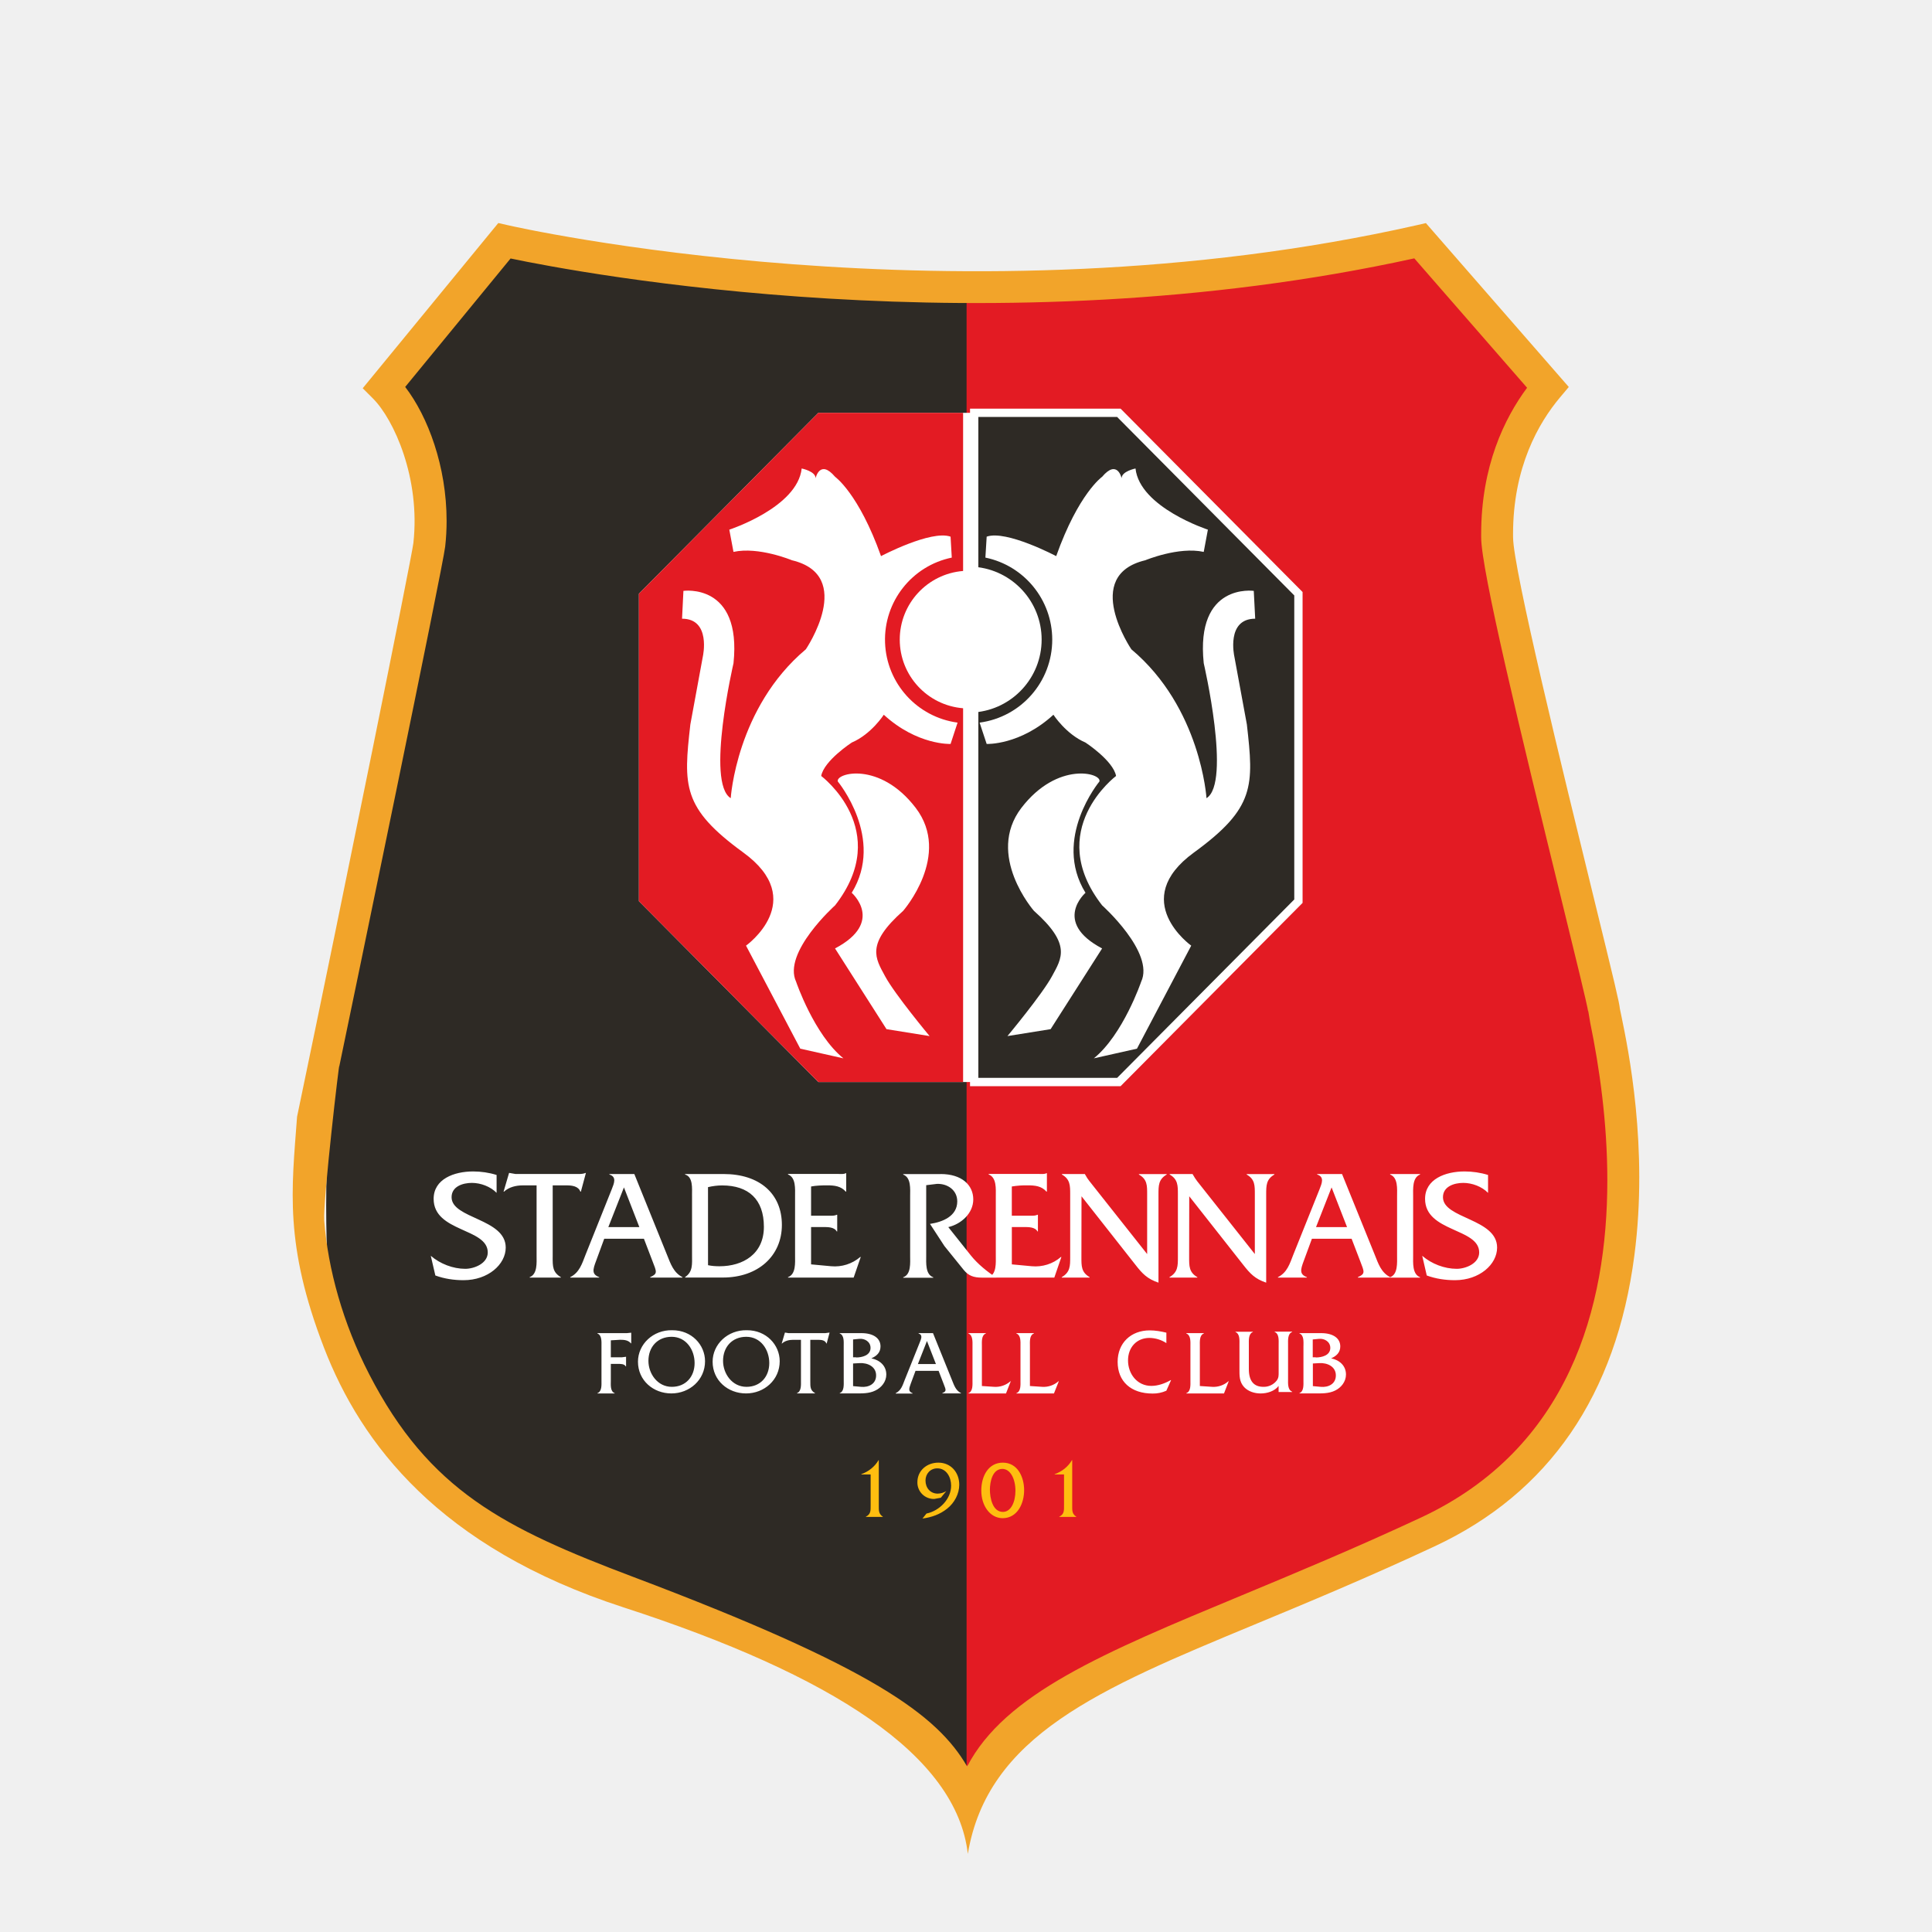
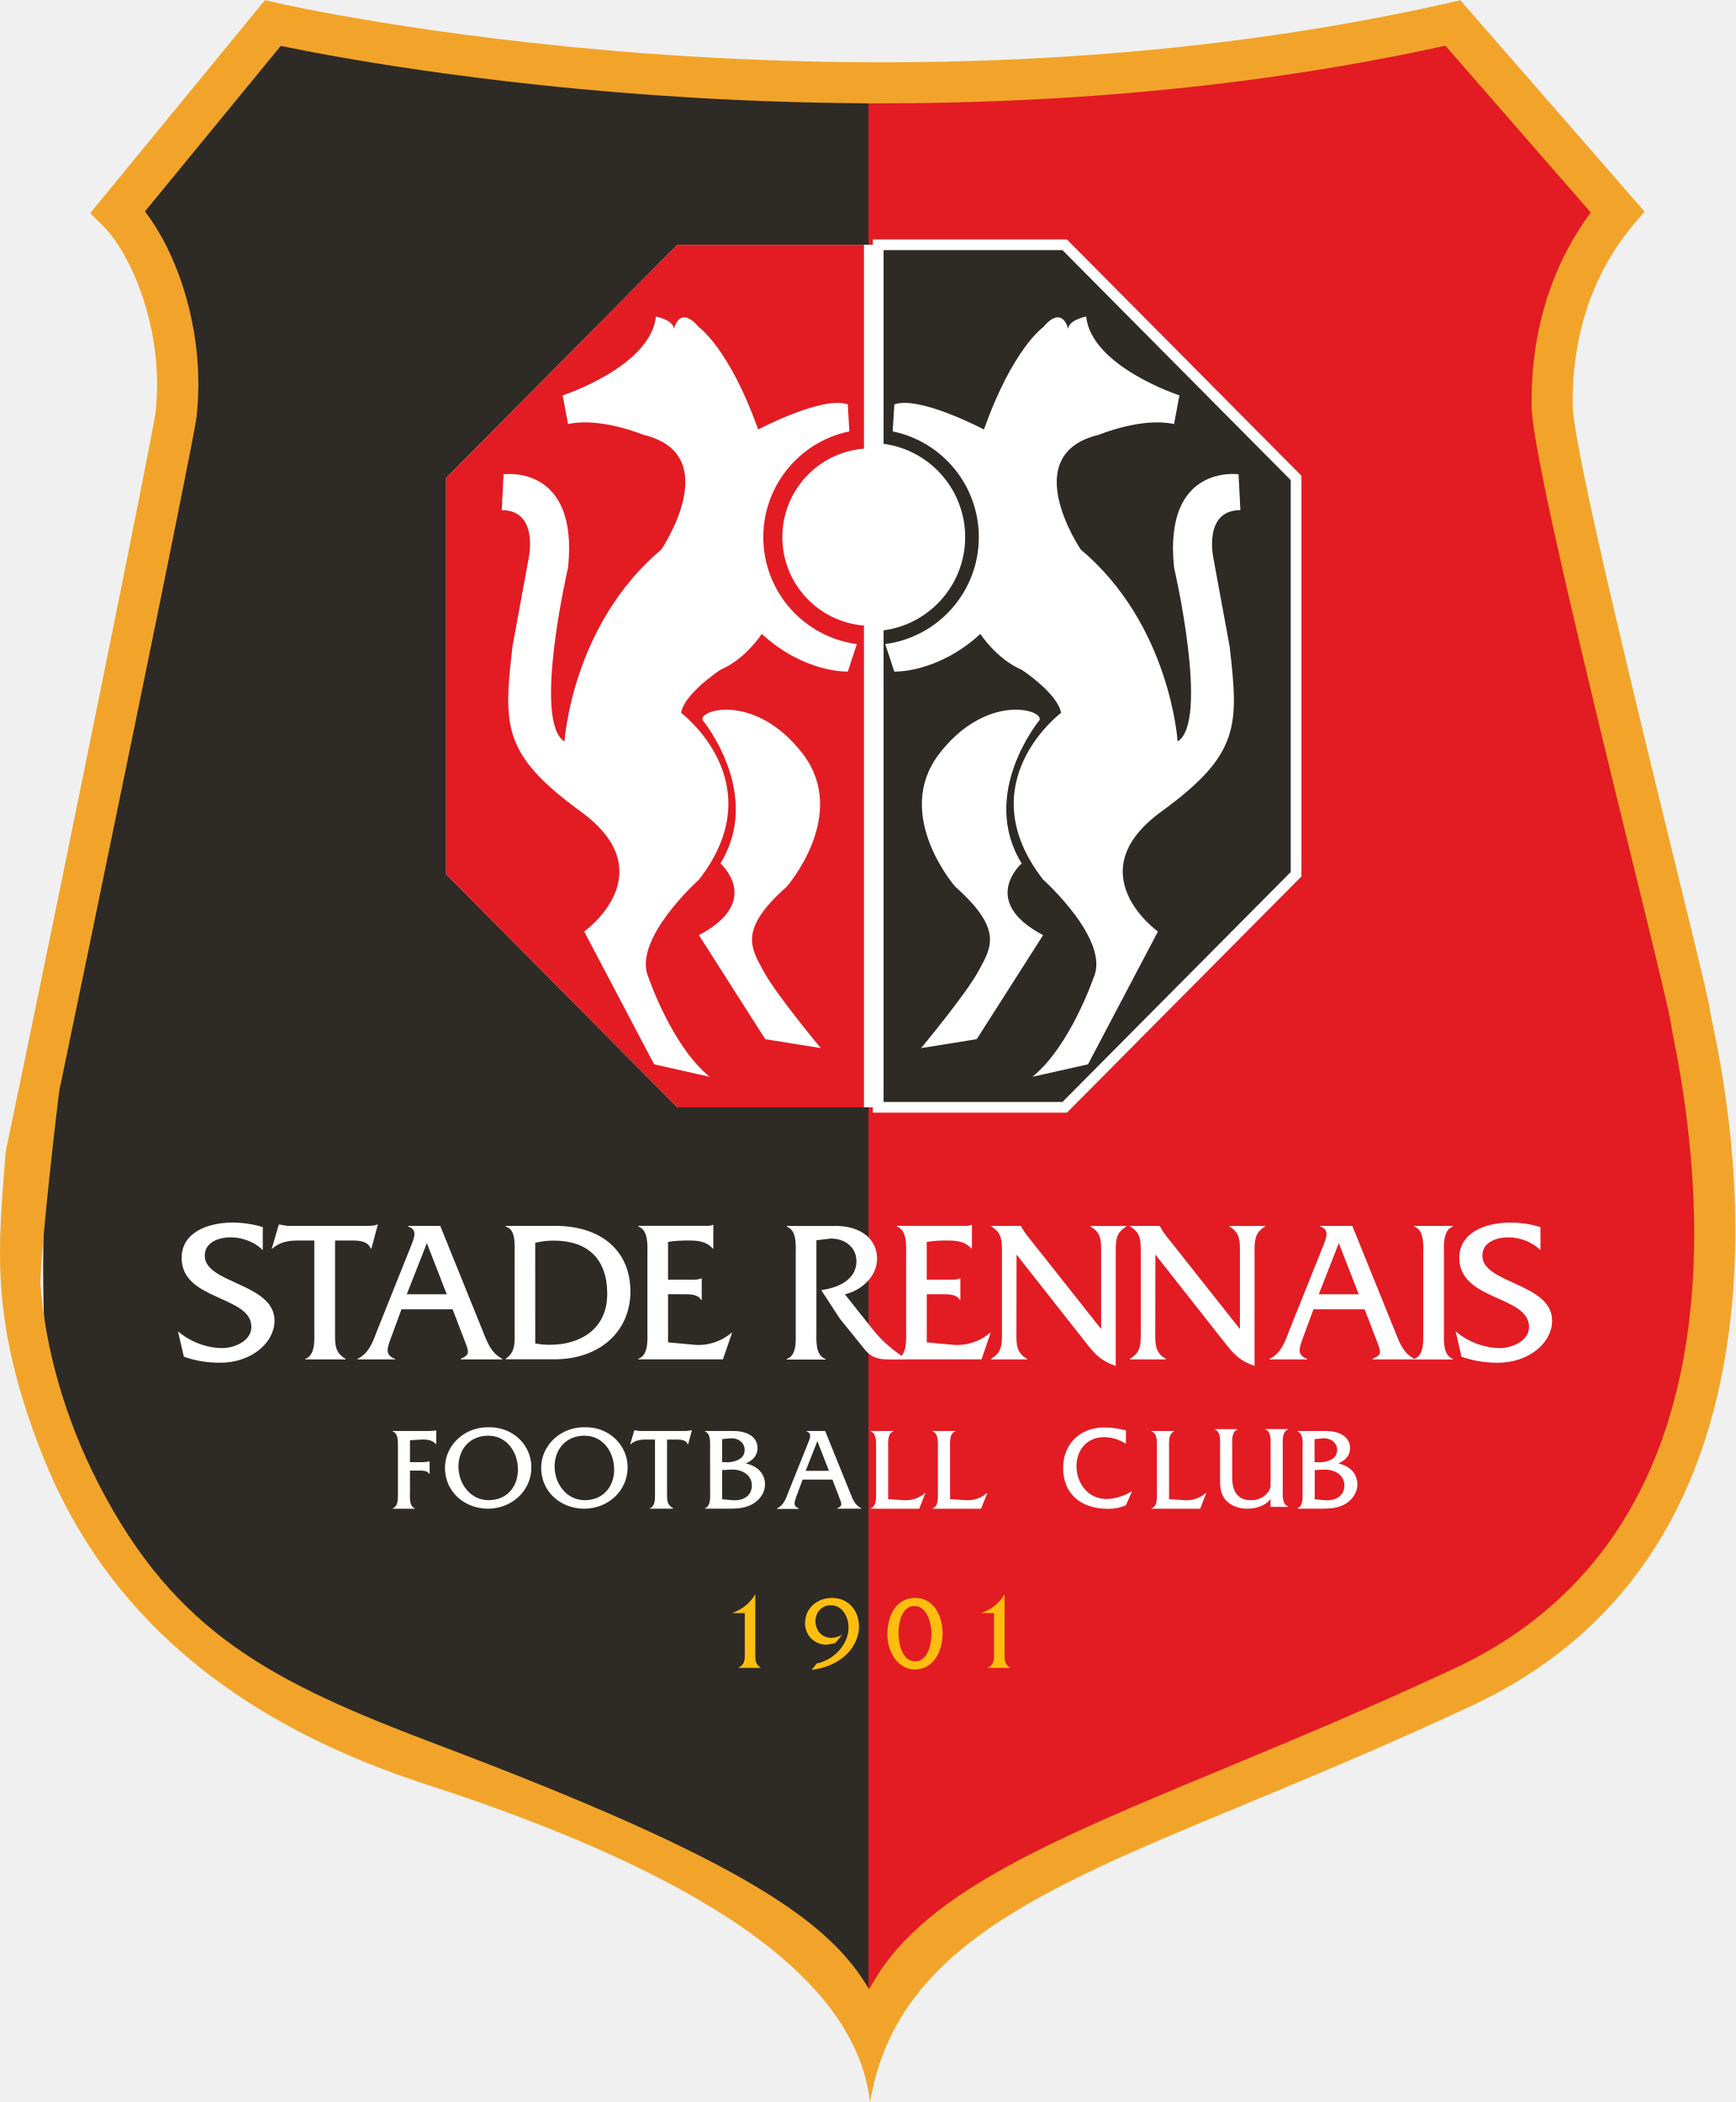
- <svg xmlns="http://www.w3.org/2000/svg" width="80" height="80" viewBox="0 0 80 80">
+ <svg xmlns="http://www.w3.org/2000/svg" viewBox="12.12 9.23 55.76 67.53">
  <path fill="#2E2A25" d="M40.054 12.537v60.615s-8.16-6.296-17.95-8.859c0 0-7.772-4.896-8.471-10.49.43 2.026-2.033-9.281 4.275-30.31 0 0 .466-6.294-1.399-7.459l4.663-6.294c-.002-.001 15.06 2.804 18.882 2.797z" />
  <path fill="#E31B23" d="M40.024 12.537v60.615s8.159-6.296 17.95-8.859c0 0 7.928-5.362 8.625-10.959 0 0 1.864-8.856-4.431-29.841 0 0-.466-6.294 1.398-7.459L58.908 9.74c.001-.001-15.459 2.797-18.884 2.797z" />
  <path fill="#FFF" d="M33.886 17.094H46.33l7.435 7.491v12.73l-7.435 7.489H33.886l-7.43-7.489v-12.73l7.43-7.491z" />
  <path fill="#E31B23" d="M37.257 26.485a2.852 2.852 0 0 1 2.623-2.842v-6.549h-5.994l-7.43 7.491v12.731l7.43 7.488h5.994V29.327a2.852 2.852 0 0 1-2.623-2.842z" />
-   <path fill="#FFF" d="M34.924 43.824l-1.786-.401-2.247-4.266s2.62-1.87-.115-3.858c-2.535-1.844-2.478-2.766-2.19-5.301l.519-2.823s.346-1.556-.863-1.556l.057-1.152s2.419-.346 2.074 2.995c0 0-1.152 4.955-.115 5.589 0 0 .23-3.745 3.11-6.165 0 0 2.074-3.053-.575-3.687 0 0-1.384-.576-2.421-.346l-.173-.921s2.823-.92 2.997-2.533c0 0 .576.114.576.403 0 0 .174-.808.808-.058 0 0 .979.691 1.901 3.284 0 0 2.073-1.095 2.88-.806l.05.867a3.468 3.468 0 0 0 .24 6.833l-.29.884s-1.382.057-2.765-1.21c0 0-.518.807-1.326 1.151 0 0-1.152.75-1.266 1.384 0 0 2.995 2.246.576 5.357 0 0-2.189 1.958-1.613 3.168-.002 0 .747 2.19 1.957 3.168zm-.231-11.463s1.958 2.362.575 4.608c0 0 1.383 1.209-.691 2.304l2.131 3.342 1.785.287s-1.441-1.728-1.844-2.479c-.403-.749-.807-1.325.749-2.707 0 0 2.017-2.305.519-4.264-1.495-1.955-3.338-1.437-3.224-1.091z" />
+   <path fill="#FFF" d="m34.924 43.824-1.786-.401-2.247-4.266s2.62-1.87-.115-3.858c-2.535-1.844-2.478-2.766-2.19-5.301l.519-2.823s.346-1.556-.863-1.556l.057-1.152s2.419-.346 2.074 2.995c0 0-1.152 4.955-.115 5.589 0 0 .23-3.745 3.11-6.165 0 0 2.074-3.053-.575-3.687 0 0-1.384-.576-2.421-.346l-.173-.921s2.823-.92 2.997-2.533c0 0 .576.114.576.403 0 0 .174-.808.808-.058 0 0 .979.691 1.901 3.284 0 0 2.073-1.095 2.88-.806l.05.867a3.468 3.468 0 0 0 .24 6.833l-.29.884s-1.382.057-2.765-1.21c0 0-.518.807-1.326 1.151 0 0-1.152.75-1.266 1.384 0 0 2.995 2.246.576 5.357 0 0-2.189 1.958-1.613 3.168-.002 0 .747 2.19 1.957 3.168zm-.231-11.463s1.958 2.362.575 4.608c0 0 1.383 1.209-.691 2.304l2.131 3.342 1.785.287s-1.441-1.728-1.844-2.479c-.403-.749-.807-1.325.749-2.707 0 0 2.017-2.305.519-4.264-1.495-1.955-3.338-1.437-3.224-1.091z" />
  <path fill="#2E2A25" d="M42.96 26.485a2.851 2.851 0 0 0-2.621-2.842v-6.549h5.991l7.435 7.491v12.731l-7.435 7.488h-5.991V29.327a2.853 2.853 0 0 0 2.621-2.842z" />
  <path fill="none" stroke="#FFF" stroke-width=".344" d="M42.96 26.485a2.851 2.851 0 0 0-2.621-2.842v-6.549h5.991l7.435 7.491v12.731l-7.435 7.488h-5.991V29.327a2.853 2.853 0 0 0 2.621-2.842z" />
-   <path fill="#FFF" d="M45.293 43.824l1.786-.401 2.247-4.266s-2.62-1.87.115-3.858c2.535-1.844 2.477-2.766 2.189-5.301l-.52-2.823s-.346-1.556.865-1.556l-.059-1.152s-2.42-.346-2.072 2.995c0 0 1.149 4.955.114 5.589 0 0-.229-3.745-3.111-6.165 0 0-2.075-3.053.577-3.687 0 0 1.384-.576 2.42-.346l.172-.921s-2.823-.92-2.997-2.533c0 0-.575.114-.575.403 0 0-.174-.808-.809-.058 0 0-.979.691-1.9 3.284 0 0-2.072-1.095-2.879-.806l-.053.867a3.47 3.47 0 0 1 2.768 3.396 3.465 3.465 0 0 1-3.008 3.437l.293.884s1.383.057 2.764-1.21c0 0 .521.807 1.327 1.151 0 0 1.149.75 1.267 1.384 0 0-2.997 2.246-.578 5.357 0 0 2.19 1.958 1.615 3.168.001 0-.749 2.19-1.958 3.168zm.231-11.463s-1.961 2.362-.576 4.608c0 0-1.385 1.209.688 2.304l-2.132 3.342-1.788.287s1.439-1.728 1.845-2.479c.406-.749.808-1.325-.748-2.707 0 0-2.016-2.305-.519-4.264 1.502-1.955 3.347-1.437 3.23-1.091z" />
+   <path fill="#FFF" d="m45.293 43.824 1.786-.401 2.247-4.266s-2.62-1.87.115-3.858c2.535-1.844 2.477-2.766 2.189-5.301l-.52-2.823s-.346-1.556.865-1.556l-.059-1.152s-2.42-.346-2.072 2.995c0 0 1.149 4.955.114 5.589 0 0-.229-3.745-3.111-6.165 0 0-2.075-3.053.577-3.687 0 0 1.384-.576 2.42-.346l.172-.921s-2.823-.92-2.997-2.533c0 0-.575.114-.575.403 0 0-.174-.808-.809-.058 0 0-.979.691-1.9 3.284 0 0-2.072-1.095-2.879-.806l-.053.867a3.47 3.47 0 0 1 2.768 3.396 3.465 3.465 0 0 1-3.008 3.437l.293.884s1.383.057 2.764-1.21c0 0 .521.807 1.327 1.151 0 0 1.149.75 1.267 1.384 0 0-2.997 2.246-.578 5.357 0 0 2.19 1.958 1.615 3.168.001 0-.749 2.19-1.958 3.168zm.231-11.463s-1.961 2.362-.576 4.608c0 0-1.385 1.209.688 2.304l-2.132 3.342-1.788.287s1.439-1.728 1.845-2.479c.406-.749.808-1.325-.748-2.707 0 0-2.016-2.305-.519-4.264 1.502-1.955 3.347-1.437 3.23-1.091z" />
  <path fill="#FEBE10" d="M35.664 61.042c.298-.103.561-.314.714-.58h.011v1.879c0 .191-.013.344.166.46v.011h-.7v-.011c.207-.101.196-.259.196-.46v-1.287h-.387v-.012zm2.699 1.631c.534-.111 1.021-.596 1.021-1.156 0-.342-.189-.716-.573-.716-.287 0-.488.226-.488.505 0 .305.2.542.507.542a.712.712 0 0 0 .354-.104l-.227.274-.27.05a.68.68 0 0 1-.7-.691c0-.489.397-.812.868-.812.522 0 .866.407.866.913 0 .384-.204.755-.499.99-.304.242-.644.359-1.024.412l.165-.207zm2.627-.986c0 .339.111.918.538.918.331 0 .519-.406.519-.878 0-.478-.201-.897-.538-.903-.418.001-.519.54-.519.863zm-.357.035c0-.617.305-1.157.891-1.157.617 0 .883.599.883 1.141 0 .54-.27 1.159-.896 1.159-.524-.007-.878-.526-.878-1.143zm3.037-.68c.3-.103.564-.314.716-.58h.012v1.879c0 .191-.014.344.166.46v.011h-.701v-.011c.208-.101.196-.259.196-.46v-1.287h-.389v-.012z" />
-   <path fill="#FFF" d="M25.293 57.169c0 .17-.031.445.16.519v.012h-.716v-.012c.192-.069.169-.349.169-.519v-1.43c0-.173.023-.45-.169-.522v-.014h1.212l.178-.018h.011v.441h-.011c-.118-.134-.272-.149-.447-.149l-.387.023v.703h.456l.163-.021h.012v.399h-.012c-.061-.112-.219-.105-.337-.105h-.282v.693zm1.557-.819c0 .531.375 1.076.969 1.076.576 0 .943-.42.943-.985 0-.554-.353-1.087-.951-1.087-.587 0-.961.424-.961.996zm2.344.016c0 .772-.64 1.333-1.394 1.333-.749 0-1.383-.538-1.383-1.314 0-.72.625-1.323 1.42-1.303.798-.004 1.357.602 1.357 1.284zm.746-.016c0 .531.375 1.076.97 1.076.576 0 .944-.42.944-.985 0-.554-.352-1.087-.952-1.087-.588 0-.962.424-.962.996zm2.346.016c0 .772-.639 1.333-1.394 1.333-.751 0-1.384-.538-1.384-1.314 0-.72.625-1.323 1.421-1.303.795-.004 1.357.602 1.357 1.284zm1.267.84c0 .217-.005.365.196.481v.012h-.75v-.012c.189-.071.167-.349.167-.519v-1.689h-.334c-.162 0-.333.042-.45.152h-.013l.133-.451h.011l.145.023h1.507l.175-.023h.011l-.12.451h-.013c-.048-.133-.2-.152-.325-.152h-.34v1.727zm1.895-.996c.247 0 .599-.083.599-.396 0-.26-.242-.398-.469-.375l-.254.025v.739h.125v.007zm.206 1.216c.309.029.624-.115.624-.474 0-.367-.355-.529-.688-.508l-.266.015v.937l.33.03zm-.718-1.689c0-.171.026-.448-.166-.521v-.014h.898c.5 0 .792.213.792.55 0 .257-.163.399-.379.494.342.069.619.301.619.671 0 .294-.201.543-.456.663-.264.131-.564.118-.848.118h-.625v-.012c.189-.071.166-.349.166-.523l-.001-1.426zm3.447-.209l-.375.955h.747l-.372-.955zm-.474 1.237l-.198.534c-.079.212-.105.322.077.391v.015h-.698v-.017c.22-.109.284-.319.368-.537l.634-1.581c.053-.136.125-.297-.056-.353v-.014h.598l.787 1.947c.087.215.155.428.373.537v.012h-.776v-.012c.186-.081.156-.125.053-.391l-.205-.532h-.957v.001zm3.261.661a.929.929 0 0 0 .672-.232h.012l-.198.506h-1.557v-.012c.191-.069.17-.349.17-.519v-1.43c0-.173.021-.45-.17-.522v-.014h.724v.014c-.193.07-.165.353-.165.522v1.653l.512.034zm1.988 0a.925.925 0 0 0 .672-.232h.013l-.201.506h-1.556v-.012c.193-.069.17-.349.17-.519v-1.43c0-.173.023-.45-.17-.522v-.014h.726v.014c-.193.07-.165.353-.165.522v1.653l.511.034zm5.137-1.812a1.311 1.311 0 0 0-.698-.214c-.522 0-.888.382-.888.933 0 .555.378 1.054.963 1.054.283 0 .568-.104.806-.24h.014l-.196.44a1.339 1.339 0 0 1-.57.117c-.895 0-1.447-.501-1.447-1.313 0-.784.553-1.303 1.33-1.303.231 0 .466.041.688.095v.431zm-25.41-3.557c0 .371-.006.626.338.827v.019h-1.29v-.019c.326-.124.286-.599.286-.894v-2.906h-.573c-.28 0-.573.071-.775.259h-.019l.227-.773h.021l.248.043h2.594c.11 0 .214-.005.3-.043h.019l-.208.773h-.021c-.084-.226-.345-.259-.56-.259h-.586v2.973zm2.951-2.889l-.646 1.643h1.284l-.638-1.643zm-.816 2.125l-.338.92c-.138.362-.184.554.13.671v.019h-1.2v-.019c.378-.188.489-.554.633-.925l1.088-2.719c.091-.233.215-.508-.098-.605v-.021h1.031l1.353 3.345c.15.371.268.736.64.925v.019h-1.336v-.019c.32-.143.268-.216.092-.671l-.352-.92H25.02zm4.298 1.096c.156.033.314.044.476.044.971 0 1.837-.505 1.837-1.633 0-1.141-.639-1.714-1.728-1.714-.196 0-.39.025-.586.071l.001 3.232zm-.663-2.882c0-.299.046-.775-.287-.872v-.021h1.597c1.485 0 2.411.811 2.411 2.106 0 1.284-.983 2.18-2.443 2.18h-1.564v-.019c.327-.221.287-.534.287-.918v-2.456zm4.932 2.848l.829.077a1.62 1.62 0 0 0 1.205-.383h.021l-.294.853H32.63v-.019c.332-.117.292-.599.292-.894v-2.457c0-.301.039-.774-.292-.9v-.021h2.084c.11 0 .222.015.307-.031h.019v.762h-.019c-.203-.231-.469-.259-.77-.259-.229 0-.457.007-.666.047v1.211h.775c.105 0 .209 0 .287-.04h.02v.69h-.02c-.104-.188-.377-.182-.581-.182h-.481v1.545h.002v.001zm5.365-3.741c.875 0 1.349.458 1.349 1.051 0 .575-.5 1.022-1.034 1.147l.938 1.179c.272.341.683.679 1.054.913h-.599c-.347 0-.561-.081-.757-.322l-.795-.984-.599-.919c.521-.078 1.129-.318 1.129-.932 0-.47-.406-.742-.843-.725l-.443.054v2.919c0 .3-.04.776.292.894v.02H37.4v-.02c.332-.117.287-.599.287-.894v-2.458c0-.3.046-.774-.287-.9v-.02h1.552v-.003zm2.947 3.741l.825.077c.432.041.879-.097 1.205-.383h.021l-.293.853h-2.718v-.019c.334-.117.295-.599.295-.894v-2.457c0-.301.039-.774-.295-.9v-.021h2.086c.113 0 .222.015.306-.031h.019v.762h-.019c-.203-.231-.47-.259-.771-.259a3.59 3.59 0 0 0-.663.047v1.211h.773c.104 0 .211 0 .287-.04h.021v.69h-.018c-.104-.188-.378-.182-.579-.182h-.483v1.545h.001v.001zm2.88-.298c0 .365-.007.626.34.827v.019h-1.154v-.019c.349-.203.349-.462.349-.827v-2.601c0-.365 0-.626-.342-.821v-.021h.953v.008l.098.165.093.127 2.385 3.014v-2.472c0-.363.006-.624-.341-.82v-.019h1.15v.019c-.34.196-.34.456-.34.82v3.656c-.464-.156-.668-.371-.956-.742l-2.231-2.835-.004 2.522zm4.461 0c0 .365-.008.626.339.827v.019h-1.153v-.019c.348-.203.348-.462.348-.827v-2.601c0-.365 0-.626-.34-.821v-.021h.951v.008l.1.165.09.127 2.385 3.014v-2.472c0-.363.007-.624-.337-.82v-.019h1.146v.019c-.339.196-.339.456-.339.82v3.656c-.463-.156-.664-.371-.954-.742l-2.232-2.835-.004 2.522zm-28.677-2.664c-.254-.261-.659-.412-1.023-.412-.372 0-.841.144-.841.593 0 .894 2.242.88 2.242 2.085 0 .697-.729 1.351-1.747 1.351-.398 0-.795-.059-1.167-.195L17.838 52c.385.332.919.539 1.427.539.372 0 .932-.221.932-.678 0-1.018-2.241-.835-2.241-2.219 0-.818.841-1.135 1.636-1.135.326 0 .658.048.971.146v.74zm34.575-.225l-.644 1.643h1.284l-.64-1.643zm-.814 2.125l-.339.92c-.137.362-.182.554.13.671v.019h-1.198v-.019c.379-.188.49-.554.634-.925l1.09-2.719c.09-.233.213-.508-.099-.605v-.021h1.029l1.355 3.345c.148.371.266.736.638.925v.019h-1.337v-.019c.32-.143.267-.216.093-.671l-.353-.92h-1.643zm3.526-1.758c0-.3.044-.773-.287-.9v-.021h1.239v.021c-.327.125-.287.605-.287.9v2.456c0 .296-.04.771.287.896v.017h-1.239v-.018c.324-.116.287-.6.287-.896v-2.455zm3.765-.142c-.254-.261-.659-.412-1.024-.412-.372 0-.841.144-.841.593 0 .894 2.242.88 2.242 2.085 0 .697-.729 1.351-1.746 1.351-.398 0-.795-.059-1.167-.195L58.891 52c.384.332.919.539 1.428.539.371 0 .931-.221.931-.678 0-1.018-2.241-.835-2.241-2.219 0-.818.841-1.135 1.636-1.135.325 0 .659.048.972.146v.74zm-8.672 7.997c-.165.219-.478.31-.742.31-.251 0-.515-.081-.686-.265-.201-.22-.192-.475-.192-.747v-1.011c0-.171.025-.445-.165-.52v-.013h.721v.013c-.19.072-.167.349-.167.52v1.011c0 .504.211.738.603.738a.675.675 0 0 0 .555-.265c.08-.114.076-.209.076-.346v-1.142c0-.17.025-.444-.165-.519v-.013h.723l.003.013c-.195.07-.171.349-.171.523v1.43c0 .169-.024.445.171.519v.014h-.563v-.25zm1.541-1.18c.247 0 .601-.083.601-.396 0-.26-.244-.398-.471-.375l-.256.025v.739h.125l.001.007zm.206 1.216c.31.029.625-.115.625-.474 0-.367-.354-.529-.688-.508l-.264.015v.937l.327.03zm-.716-1.689c0-.171.027-.448-.166-.521v-.014h.898c.498 0 .792.213.792.55 0 .257-.164.399-.378.494.341.069.614.301.614.671 0 .294-.199.543-.45.663-.266.131-.564.118-.849.118h-.628v-.012c.188-.071.166-.349.166-.523v-1.426zm-3.779 1.689a.922.922 0 0 0 .671-.232h.013l-.196.506h-1.561v-.012c.194-.069.171-.349.171-.519v-1.43c0-.173.023-.45-.171-.522v-.014h.727v.014c-.192.07-.166.353-.166.522v1.653l.512.034z" />
-   <path fill="#F2A42A" d="M20.372 9.553l-5.353 6.524.423.422c.874.875 1.973 3.312 1.675 5.988-.081.663-2.857 14.361-4.809 23.721l-.008.041-.003.043c-.217 2.942-.535 5.239 1.125 9.529 1.523 3.938 4.756 8.256 12.385 10.733 8.682 2.818 13.802 6.131 14.269 10.211.818-4.897 5.427-6.822 11.831-9.479 2.229-.925 4.761-1.977 7.49-3.252 4.742-2.211 7.527-6.266 8.279-12.052.586-4.474-.258-8.554-.534-9.894l-.066-.316v.003c-.022-.257-.208-1.034-1.112-4.726-1.238-5.055-3.311-13.517-3.311-14.801l-.001-.132c0-2.771 1.057-4.604 1.943-5.658l.365-.434-5.917-6.786-.383.088c-18.895 4.266-37.443.043-37.627 0l-.399-.091-.262.318zm38.191 1.145l4.67 5.358c-.938 1.265-1.901 3.245-1.901 6.061v.133c0 1.335 1.586 7.913 3.353 15.117.538 2.193 1.045 4.264 1.078 4.524l-.002-.058.088.524c.378 1.836.707 4.118.707 6.516 0 5.271-1.588 11.104-7.716 13.965-2.705 1.262-5.222 2.307-7.438 3.229-5.71 2.37-9.788 4.071-11.354 7.079-1.243-2.132-3.892-4.099-13.829-7.85-5.333-2.015-8.443-3.569-10.929-8.387-1.085-2.104-1.71-4.351-1.865-6.371-.059-.771.644-6.791.622-6.372.539-2.583 4.294-20.698 4.387-21.532.04-.356.059-.712.059-1.063 0-2.253-.771-4.322-1.715-5.549l4.364-5.319c2.803.589 19.906 3.844 37.421-.005z" />
+   <path fill="#FFF" d="M25.293 57.169c0 .17-.031.445.16.519v.012h-.716v-.012c.192-.069.169-.349.169-.519v-1.43c0-.173.023-.45-.169-.522v-.014h1.212l.178-.018h.011v.441h-.011c-.118-.134-.272-.149-.447-.149l-.387.023v.703h.456l.163-.021h.012v.399h-.012c-.061-.112-.219-.105-.337-.105h-.282v.693zm1.557-.819c0 .531.375 1.076.969 1.076.576 0 .943-.42.943-.985 0-.554-.353-1.087-.951-1.087-.587 0-.961.424-.961.996zm2.344.016c0 .772-.64 1.333-1.394 1.333-.749 0-1.383-.538-1.383-1.314 0-.72.625-1.323 1.42-1.303.798-.004 1.357.602 1.357 1.284zm.746-.016c0 .531.375 1.076.97 1.076.576 0 .944-.42.944-.985 0-.554-.352-1.087-.952-1.087-.588 0-.962.424-.962.996zm2.346.016c0 .772-.639 1.333-1.394 1.333-.751 0-1.384-.538-1.384-1.314 0-.72.625-1.323 1.421-1.303.795-.004 1.357.602 1.357 1.284zm1.267.84c0 .217-.005.365.196.481v.012h-.75v-.012c.189-.071.167-.349.167-.519v-1.689h-.334c-.162 0-.333.042-.45.152h-.013l.133-.451h.011l.145.023h1.507l.175-.023h.011l-.12.451h-.013c-.048-.133-.2-.152-.325-.152h-.34v1.727zm1.895-.996c.247 0 .599-.083.599-.396 0-.26-.242-.398-.469-.375l-.254.025v.739h.125v.007zm.206 1.216c.309.029.624-.115.624-.474 0-.367-.355-.529-.688-.508l-.266.015v.937l.33.03zm-.718-1.689c0-.171.026-.448-.166-.521v-.014h.898c.5 0 .792.213.792.55 0 .257-.163.399-.379.494.342.069.619.301.619.671 0 .294-.201.543-.456.663-.264.131-.564.118-.848.118h-.625v-.012c.189-.071.166-.349.166-.523l-.001-1.426zm3.447-.209-.375.955h.747l-.372-.955zm-.474 1.237-.198.534c-.079.212-.105.322.077.391v.015h-.698v-.017c.22-.109.284-.319.368-.537l.634-1.581c.053-.136.125-.297-.056-.353v-.014h.598l.787 1.947c.087.215.155.428.373.537v.012h-.776v-.012c.186-.081.156-.125.053-.391l-.205-.532h-.957v.001zm3.261.661a.929.929 0 0 0 .672-.232h.012l-.198.506h-1.557v-.012c.191-.069.17-.349.17-.519v-1.43c0-.173.021-.45-.17-.522v-.014h.724v.014c-.193.07-.165.353-.165.522v1.653l.512.034zm1.988 0a.925.925 0 0 0 .672-.232h.013l-.201.506h-1.556v-.012c.193-.069.17-.349.17-.519v-1.43c0-.173.023-.45-.17-.522v-.014h.726v.014c-.193.07-.165.353-.165.522v1.653l.511.034zm5.137-1.812a1.311 1.311 0 0 0-.698-.214c-.522 0-.888.382-.888.933 0 .555.378 1.054.963 1.054.283 0 .568-.104.806-.24h.014l-.196.44a1.339 1.339 0 0 1-.57.117c-.895 0-1.447-.501-1.447-1.313 0-.784.553-1.303 1.33-1.303.231 0 .466.041.688.095v.431zm-25.41-3.557c0 .371-.006.626.338.827v.019h-1.29v-.019c.326-.124.286-.599.286-.894v-2.906h-.573c-.28 0-.573.071-.775.259h-.019l.227-.773h.021l.248.043h2.594c.11 0 .214-.005.3-.043h.019l-.208.773h-.021c-.084-.226-.345-.259-.56-.259h-.586v2.973zm2.951-2.889-.646 1.643h1.284l-.638-1.643zm-.816 2.125-.338.92c-.138.362-.184.554.13.671v.019h-1.2v-.019c.378-.188.489-.554.633-.925l1.088-2.719c.091-.233.215-.508-.098-.605v-.021h1.031l1.353 3.345c.15.371.268.736.64.925v.019h-1.336v-.019c.32-.143.268-.216.092-.671l-.352-.92H25.02zm4.298 1.096c.156.033.314.044.476.044.971 0 1.837-.505 1.837-1.633 0-1.141-.639-1.714-1.728-1.714-.196 0-.39.025-.586.071l.001 3.232zm-.663-2.882c0-.299.046-.775-.287-.872v-.021h1.597c1.485 0 2.411.811 2.411 2.106 0 1.284-.983 2.18-2.443 2.18h-1.564v-.019c.327-.221.287-.534.287-.918v-2.456zm4.932 2.848.829.077a1.62 1.62 0 0 0 1.205-.383h.021l-.294.853H32.63v-.019c.332-.117.292-.599.292-.894v-2.457c0-.301.039-.774-.292-.9v-.021h2.084c.11 0 .222.015.307-.031h.019v.762h-.019c-.203-.231-.469-.259-.77-.259-.229 0-.457.007-.666.047v1.211h.775c.105 0 .209 0 .287-.04h.02v.69h-.02c-.104-.188-.377-.182-.581-.182h-.481v1.545h.002v.001zm5.365-3.741c.875 0 1.349.458 1.349 1.051 0 .575-.5 1.022-1.034 1.147l.938 1.179c.272.341.683.679 1.054.913h-.599c-.347 0-.561-.081-.757-.322l-.795-.984-.599-.919c.521-.078 1.129-.318 1.129-.932 0-.47-.406-.742-.843-.725l-.443.054v2.919c0 .3-.04.776.292.894v.02H37.4v-.02c.332-.117.287-.599.287-.894v-2.458c0-.3.046-.774-.287-.9v-.02h1.552v-.003zm2.947 3.741.825.077c.432.041.879-.097 1.205-.383h.021l-.293.853h-2.718v-.019c.334-.117.295-.599.295-.894v-2.457c0-.301.039-.774-.295-.9v-.021h2.086c.113 0 .222.015.306-.031h.019v.762h-.019c-.203-.231-.47-.259-.771-.259a3.59 3.59 0 0 0-.663.047v1.211h.773c.104 0 .211 0 .287-.04h.021v.69h-.018c-.104-.188-.378-.182-.579-.182h-.483v1.545h.001v.001zm2.88-.298c0 .365-.007.626.34.827v.019h-1.154v-.019c.349-.203.349-.462.349-.827v-2.601c0-.365 0-.626-.342-.821v-.021h.953v.008l.098.165.093.127 2.385 3.014v-2.472c0-.363.006-.624-.341-.82v-.019h1.15v.019c-.34.196-.34.456-.34.82v3.656c-.464-.156-.668-.371-.956-.742l-2.231-2.835-.004 2.522zm4.461 0c0 .365-.008.626.339.827v.019h-1.153v-.019c.348-.203.348-.462.348-.827v-2.601c0-.365 0-.626-.34-.821v-.021h.951v.008l.1.165.09.127 2.385 3.014v-2.472c0-.363.007-.624-.337-.82v-.019h1.146v.019c-.339.196-.339.456-.339.82v3.656c-.463-.156-.664-.371-.954-.742l-2.232-2.835-.004 2.522zm-28.677-2.664c-.254-.261-.659-.412-1.023-.412-.372 0-.841.144-.841.593 0 .894 2.242.88 2.242 2.085 0 .697-.729 1.351-1.747 1.351-.398 0-.795-.059-1.167-.195L17.838 52c.385.332.919.539 1.427.539.372 0 .932-.221.932-.678 0-1.018-2.241-.835-2.241-2.219 0-.818.841-1.135 1.636-1.135.326 0 .658.048.971.146v.74zm34.575-.225-.644 1.643h1.284l-.64-1.643zm-.814 2.125-.339.92c-.137.362-.182.554.13.671v.019h-1.198v-.019c.379-.188.49-.554.634-.925l1.09-2.719c.09-.233.213-.508-.099-.605v-.021h1.029l1.355 3.345c.148.371.266.736.638.925v.019h-1.337v-.019c.32-.143.267-.216.093-.671l-.353-.92h-1.643zm3.526-1.758c0-.3.044-.773-.287-.9v-.021h1.239v.021c-.327.125-.287.605-.287.9v2.456c0 .296-.04.771.287.896v.017h-1.239v-.018c.324-.116.287-.6.287-.896v-2.455zm3.765-.142c-.254-.261-.659-.412-1.024-.412-.372 0-.841.144-.841.593 0 .894 2.242.88 2.242 2.085 0 .697-.729 1.351-1.746 1.351-.398 0-.795-.059-1.167-.195L58.891 52c.384.332.919.539 1.428.539.371 0 .931-.221.931-.678 0-1.018-2.241-.835-2.241-2.219 0-.818.841-1.135 1.636-1.135.325 0 .659.048.972.146v.74zm-8.672 7.997c-.165.219-.478.31-.742.31-.251 0-.515-.081-.686-.265-.201-.22-.192-.475-.192-.747v-1.011c0-.171.025-.445-.165-.52v-.013h.721v.013c-.19.072-.167.349-.167.52v1.011c0 .504.211.738.603.738a.675.675 0 0 0 .555-.265c.08-.114.076-.209.076-.346v-1.142c0-.17.025-.444-.165-.519v-.013h.723l.003.013c-.195.07-.171.349-.171.523v1.43c0 .169-.024.445.171.519v.014h-.563v-.25zm1.541-1.18c.247 0 .601-.083.601-.396 0-.26-.244-.398-.471-.375l-.256.025v.739h.125l.001.007zm.206 1.216c.31.029.625-.115.625-.474 0-.367-.354-.529-.688-.508l-.264.015v.937l.327.03zm-.716-1.689c0-.171.027-.448-.166-.521v-.014h.898c.498 0 .792.213.792.55 0 .257-.164.399-.378.494.341.069.614.301.614.671 0 .294-.199.543-.45.663-.266.131-.564.118-.849.118h-.628v-.012c.188-.071.166-.349.166-.523v-1.426zm-3.779 1.689a.922.922 0 0 0 .671-.232h.013l-.196.506h-1.561v-.012c.194-.069.171-.349.171-.519v-1.43c0-.173.023-.45-.171-.522v-.014h.727v.014c-.192.07-.166.353-.166.522v1.653l.512.034z" />
+   <path fill="#F2A42A" d="m20.372 9.553-5.353 6.524.423.422c.874.875 1.973 3.312 1.675 5.988-.081.663-2.857 14.361-4.809 23.721l-.008.041-.003.043c-.217 2.942-.535 5.239 1.125 9.529 1.523 3.938 4.756 8.256 12.385 10.733 8.682 2.818 13.802 6.131 14.269 10.211.818-4.897 5.427-6.822 11.831-9.479 2.229-.925 4.761-1.977 7.49-3.252 4.742-2.211 7.527-6.266 8.279-12.052.586-4.474-.258-8.554-.534-9.894l-.066-.316v.003c-.022-.257-.208-1.034-1.112-4.726-1.238-5.055-3.311-13.517-3.311-14.801l-.001-.132c0-2.771 1.057-4.604 1.943-5.658l.365-.434-5.917-6.786-.383.088c-18.895 4.266-37.443.043-37.627 0l-.399-.091-.262.318zm38.191 1.145 4.67 5.358c-.938 1.265-1.901 3.245-1.901 6.061v.133c0 1.335 1.586 7.913 3.353 15.117.538 2.193 1.045 4.264 1.078 4.524l-.002-.058.088.524c.378 1.836.707 4.118.707 6.516 0 5.271-1.588 11.104-7.716 13.965-2.705 1.262-5.222 2.307-7.438 3.229-5.71 2.37-9.788 4.071-11.354 7.079-1.243-2.132-3.892-4.099-13.829-7.85-5.333-2.015-8.443-3.569-10.929-8.387-1.085-2.104-1.71-4.351-1.865-6.371-.059-.771.644-6.791.622-6.372.539-2.583 4.294-20.698 4.387-21.532.04-.356.059-.712.059-1.063 0-2.253-.771-4.322-1.715-5.549l4.364-5.319c2.803.589 19.906 3.844 37.421-.005z" />
</svg>
